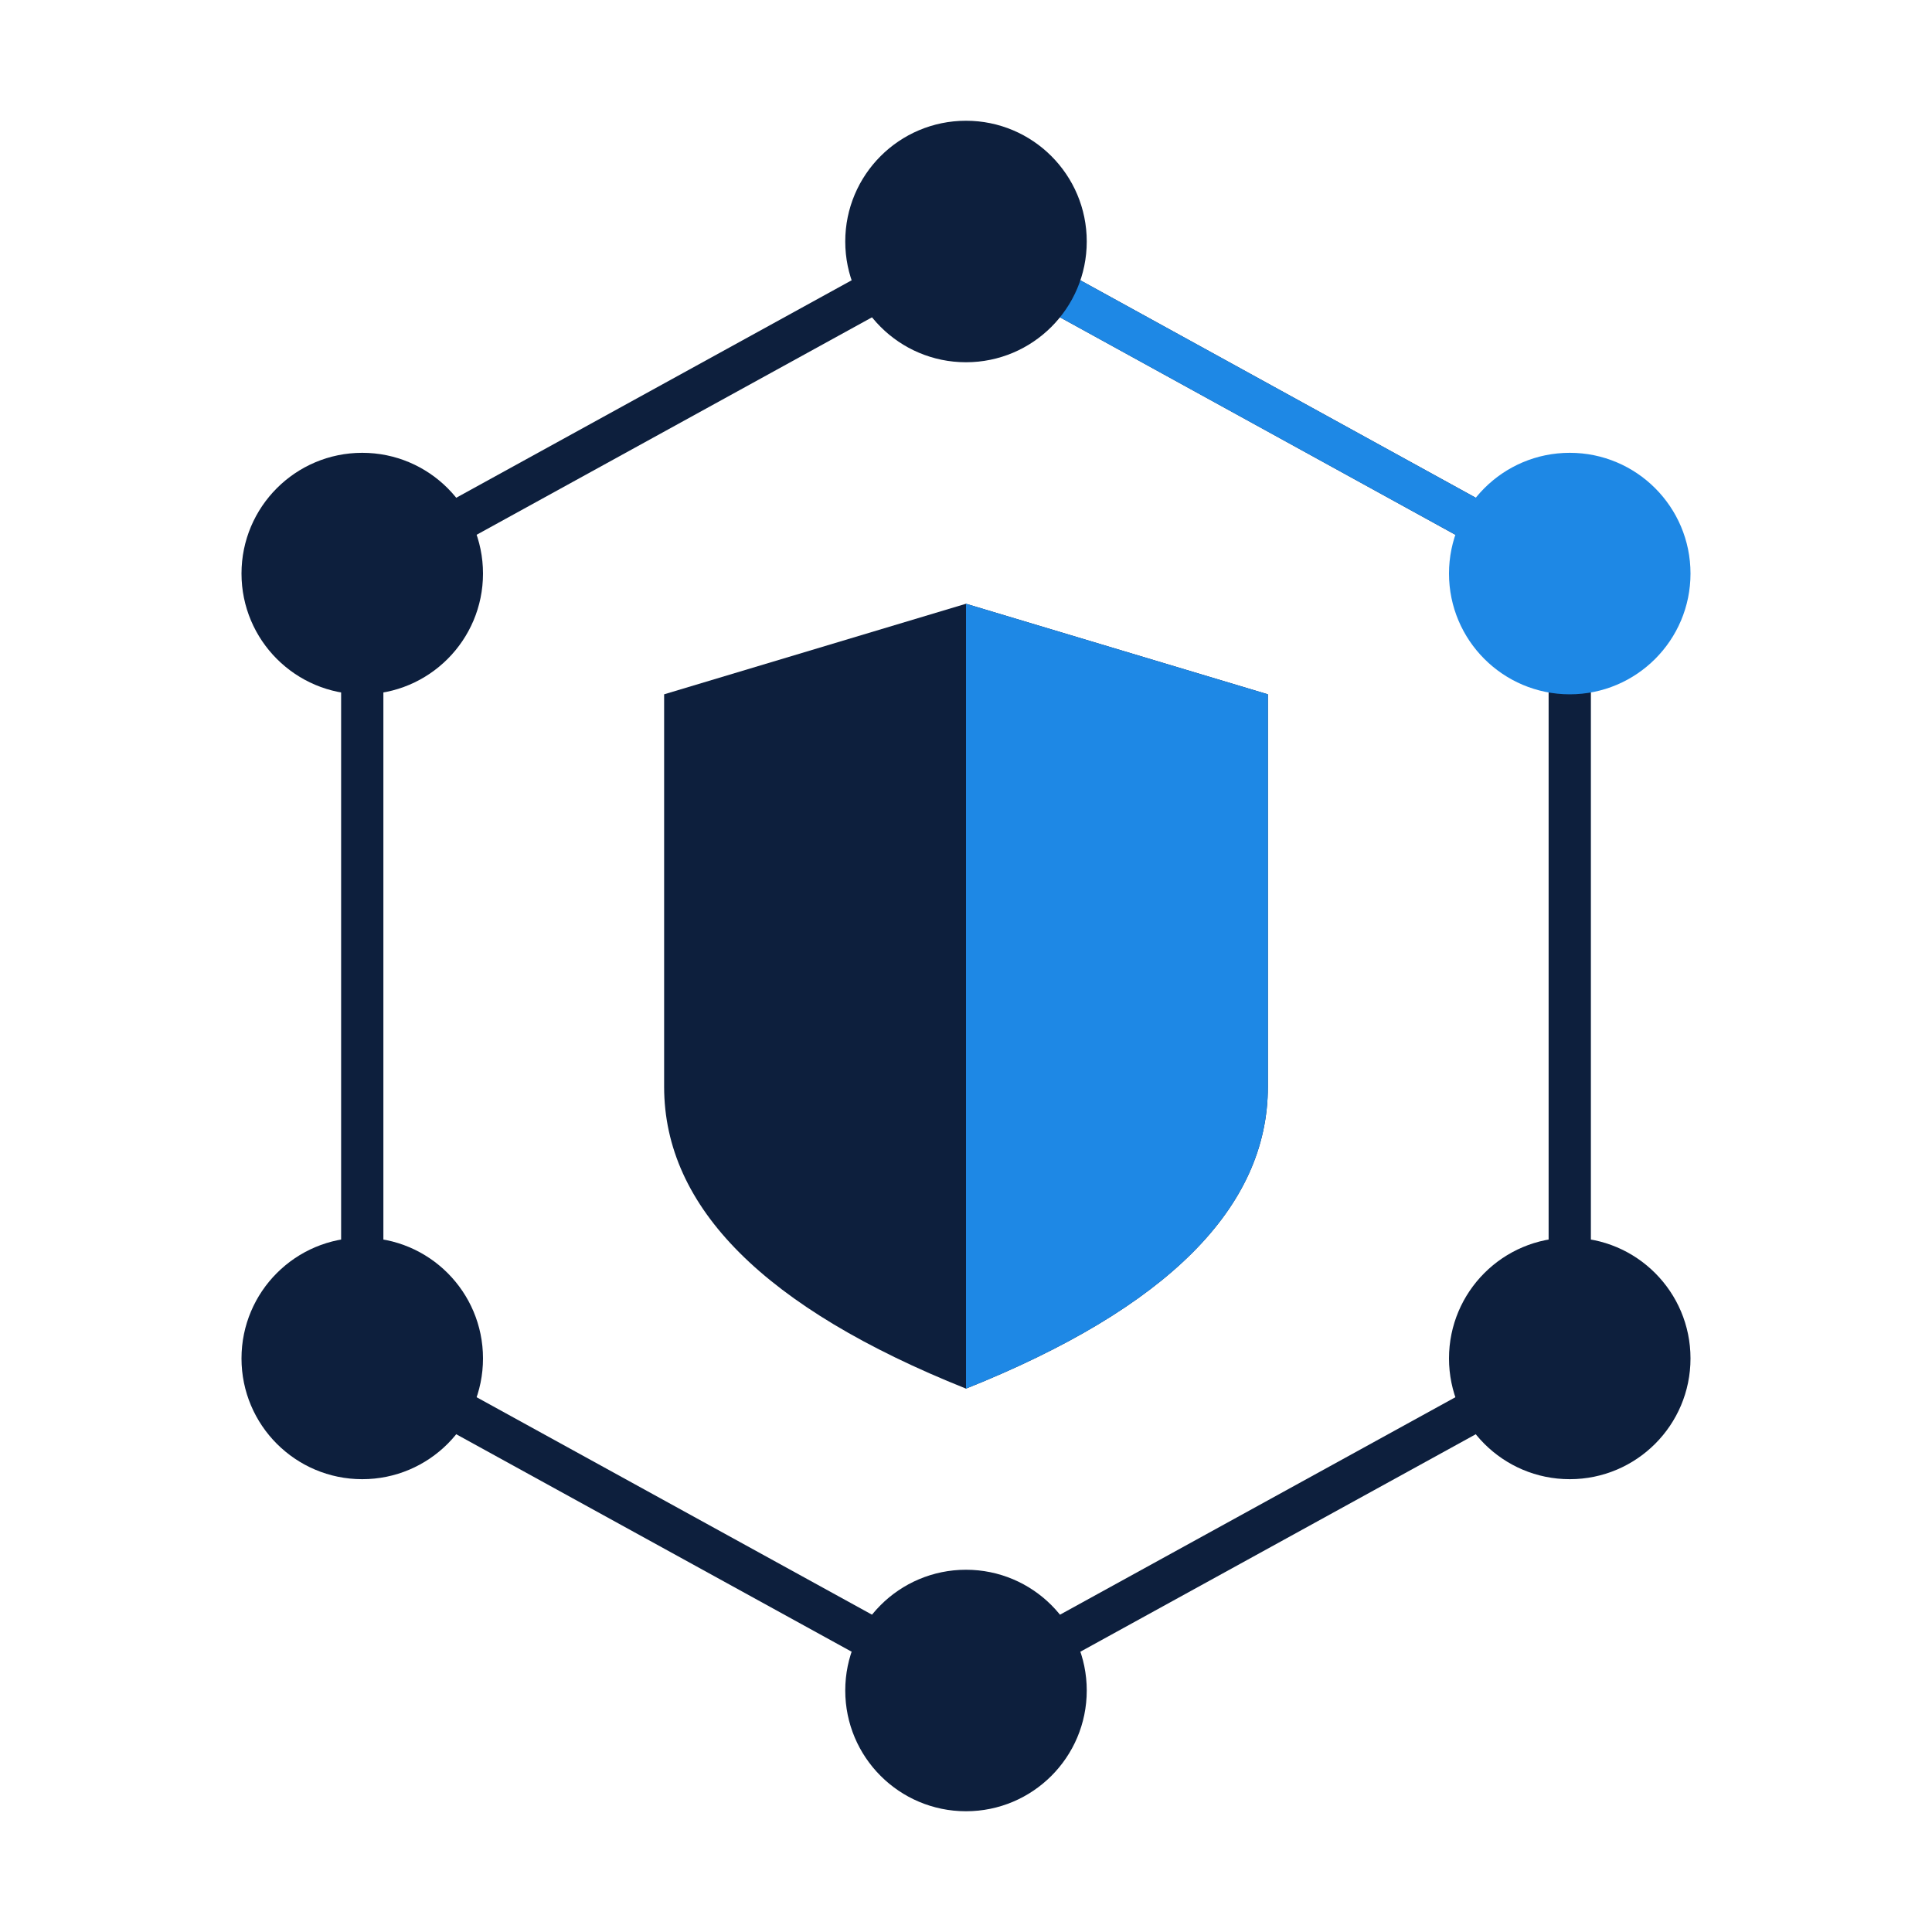
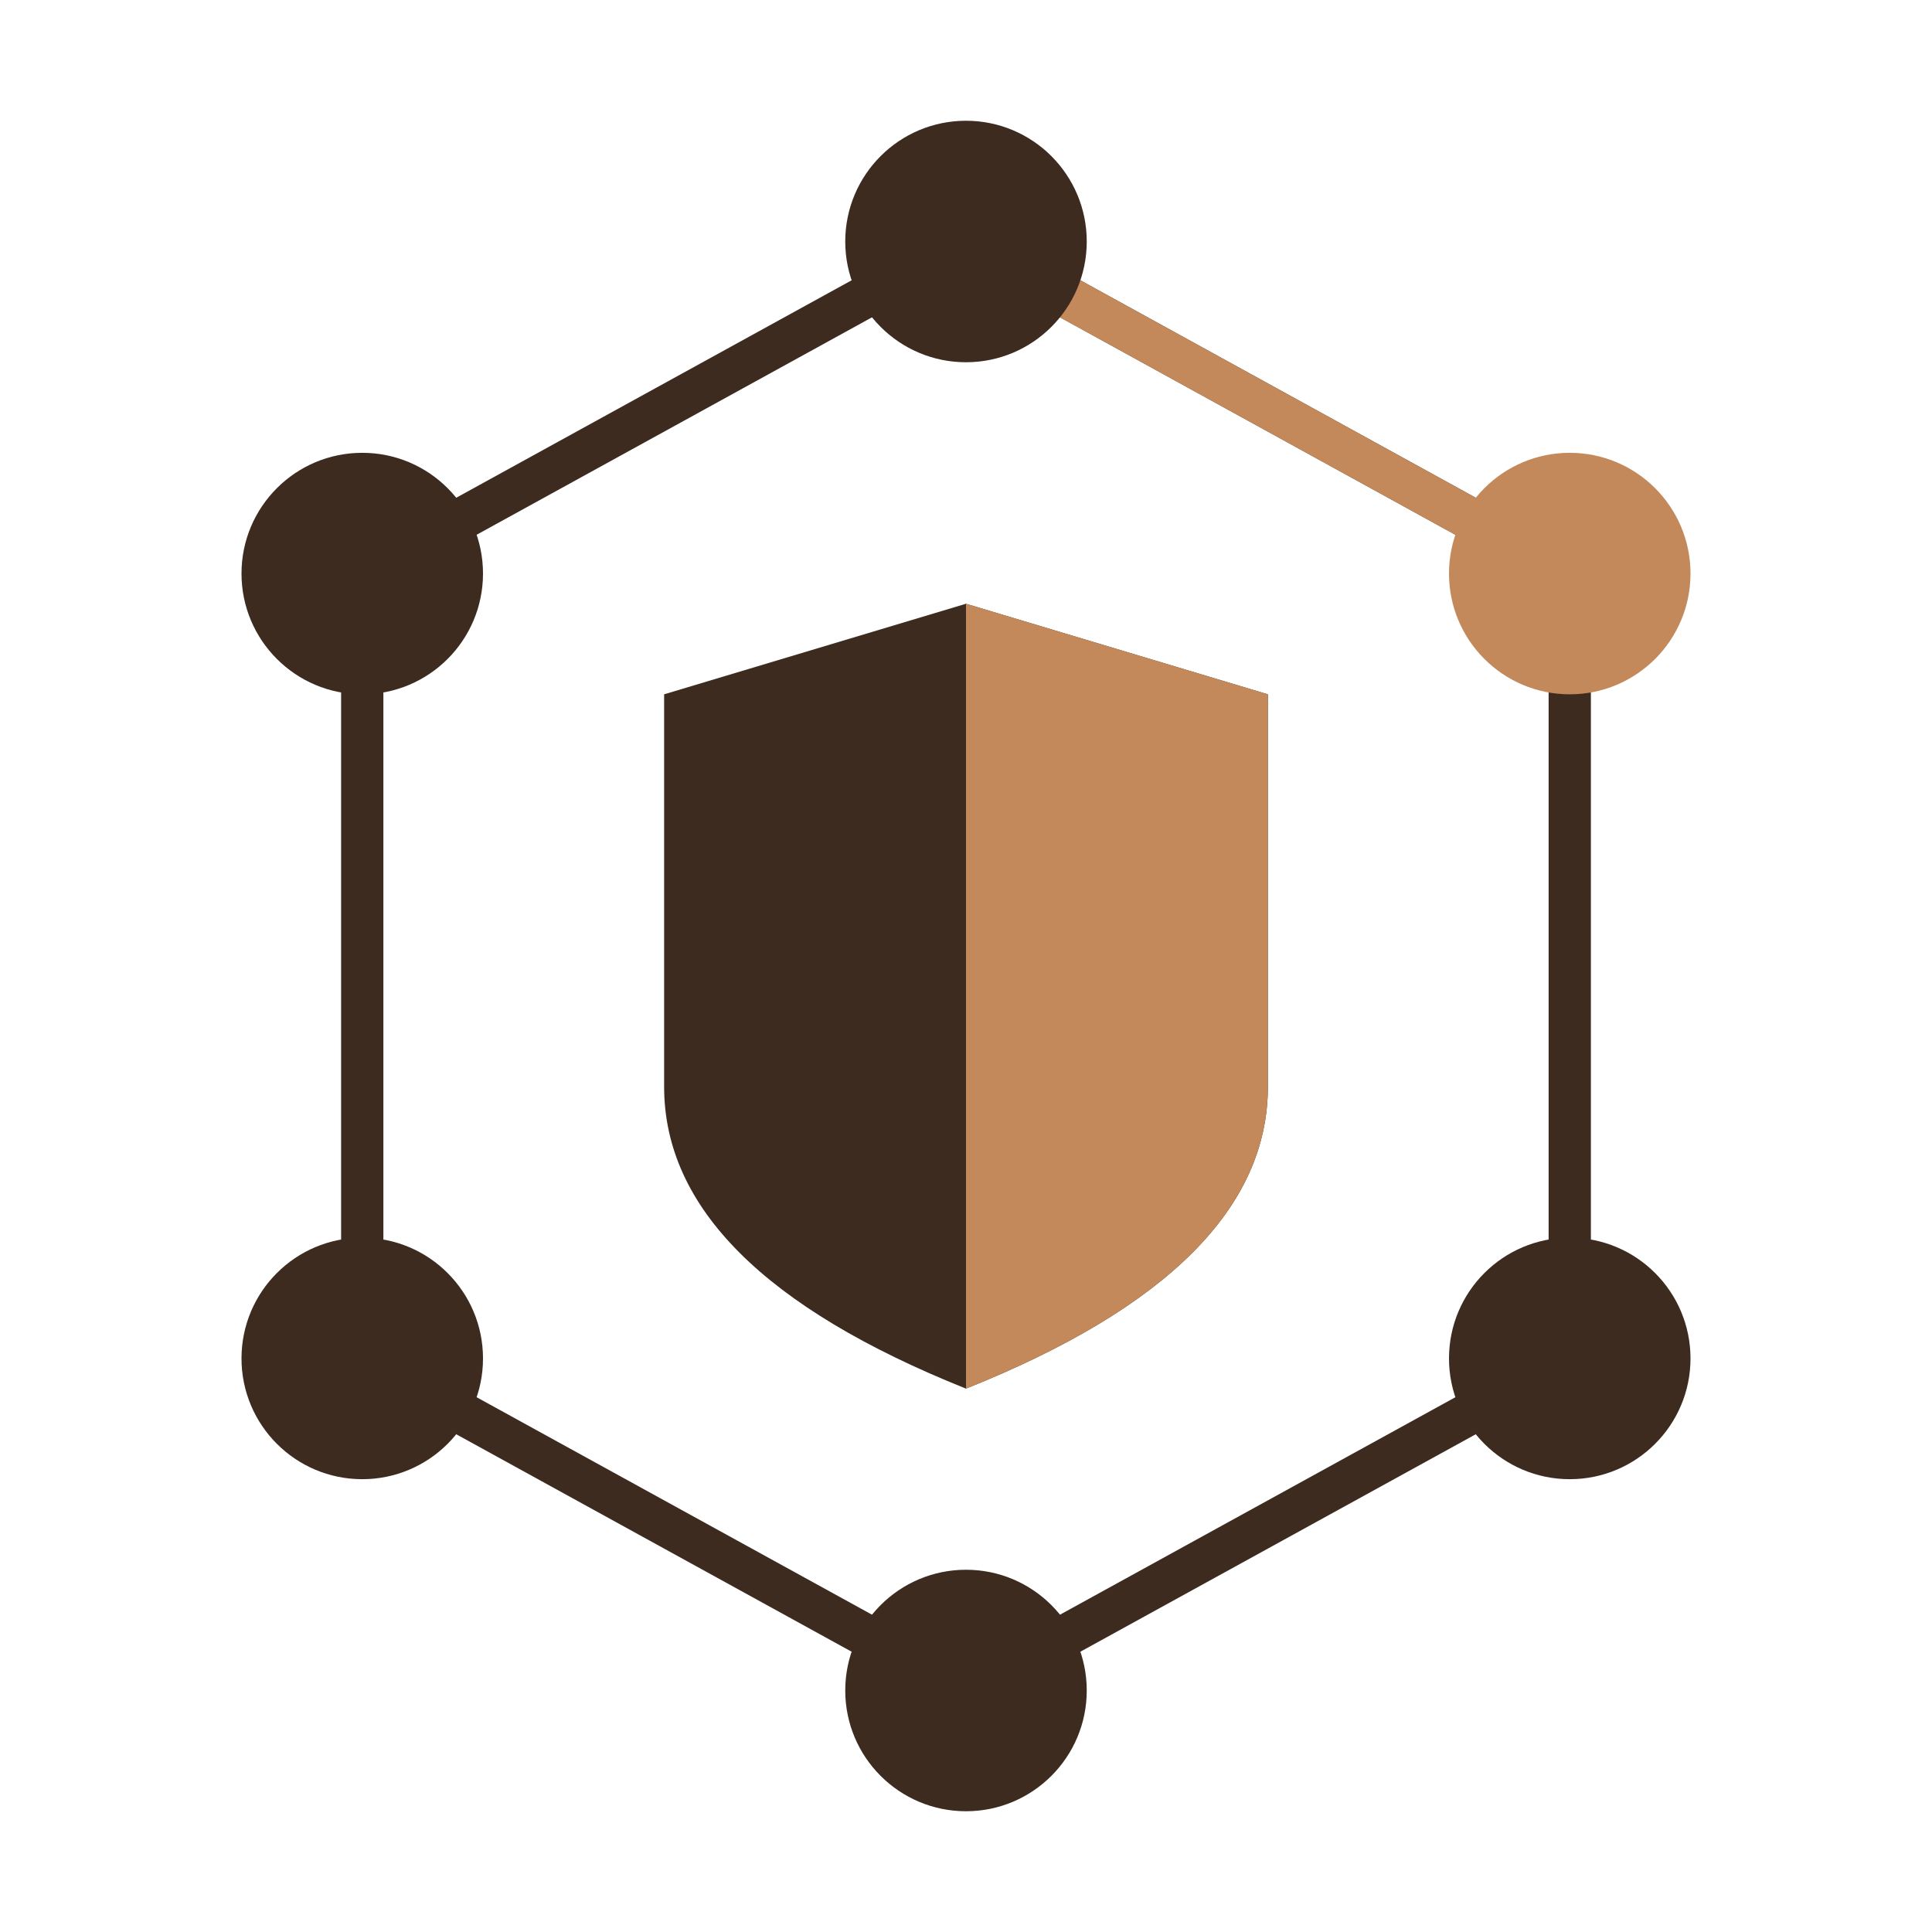
<svg xmlns="http://www.w3.org/2000/svg" viewBox="0 0 32 32" shape-rendering="geometricPrecision">
-   <g stroke="#0D1F3D" stroke-width="0.7" stroke-linecap="round" fill="none">
+   <g stroke="#3d2b1f" stroke-width="0.7" stroke-linecap="round" fill="none">
    <line x1="16" y1="4" x2="26" y2="9.5" />
    <line x1="26" y1="9.5" x2="26" y2="22.5" />
    <line x1="26" y1="22.5" x2="16" y2="28" />
    <line x1="16" y1="28" x2="6" y2="22.5" />
    <line x1="6" y1="22.5" x2="6" y2="9.5" />
    <line x1="6" y1="9.5" x2="16" y2="4" />
  </g>
-   <line x1="16" y1="4" x2="26" y2="9.5" stroke="#1E88E5" stroke-width="0.7" stroke-linecap="round" />
-   <path d="M 16 10 L 21 11.5 L 21 18 Q 21 21 16 23 Q 11 21 11 18 L 11 11.5 Z" fill="#0D1F3D" />
-   <path d="M 16 10 L 21 11.5 L 21 18 Q 21 21 16 23 L 16 10 Z" fill="#1E88E5" />
-   <circle cx="16" cy="4" r="2" fill="#0D1F3D" />
-   <circle cx="26" cy="9.5" r="2" fill="#1E88E5" />
-   <circle cx="26" cy="22.5" r="2" fill="#0D1F3D" />
-   <circle cx="16" cy="28" r="2" fill="#0D1F3D" />
-   <circle cx="6" cy="22.5" r="2" fill="#0D1F3D" />
-   <circle cx="6" cy="9.5" r="2" fill="#0D1F3D" />
+   <line x1="16" y1="4" x2="26" y2="9.5" stroke="#c4895a" stroke-width="0.7" stroke-linecap="round" />
+   <path d="M 16 10 L 21 11.5 L 21 18 Q 21 21 16 23 Q 11 21 11 18 L 11 11.5 Z" fill="#3d2b1f" />
+   <path d="M 16 10 L 21 11.5 L 21 18 Q 21 21 16 23 L 16 10 Z" fill="#c4895a" />
+   <circle cx="16" cy="4" r="2" fill="#3d2b1f" />
+   <circle cx="26" cy="9.5" r="2" fill="#c4895a" />
+   <circle cx="26" cy="22.5" r="2" fill="#3d2b1f" />
+   <circle cx="16" cy="28" r="2" fill="#3d2b1f" />
+   <circle cx="6" cy="22.5" r="2" fill="#3d2b1f" />
+   <circle cx="6" cy="9.5" r="2" fill="#3d2b1f" />
</svg>
